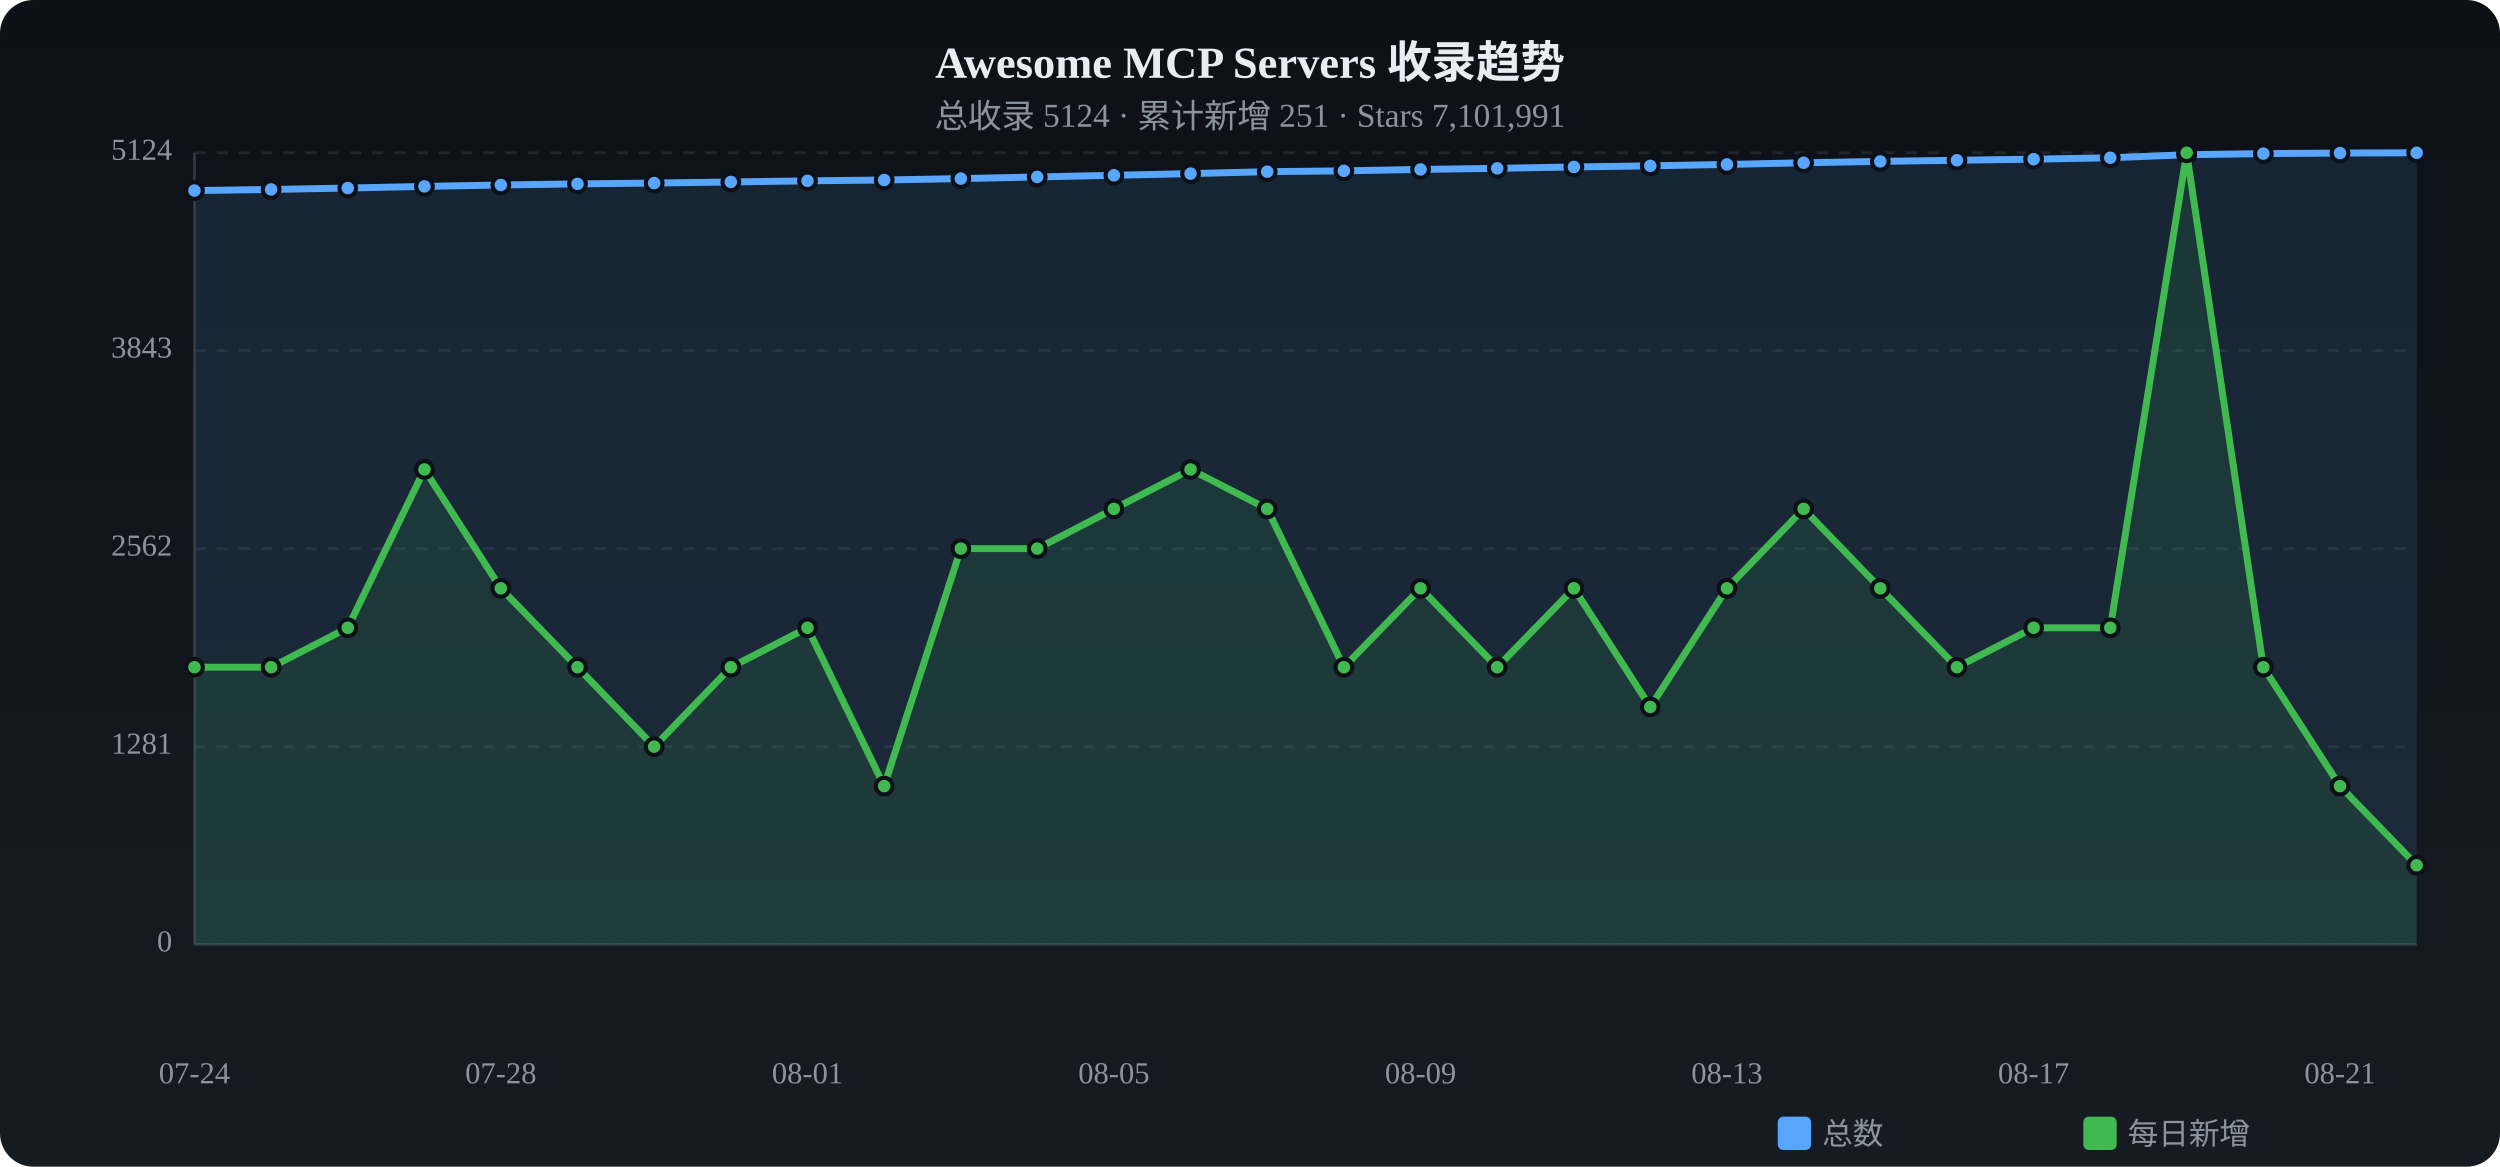
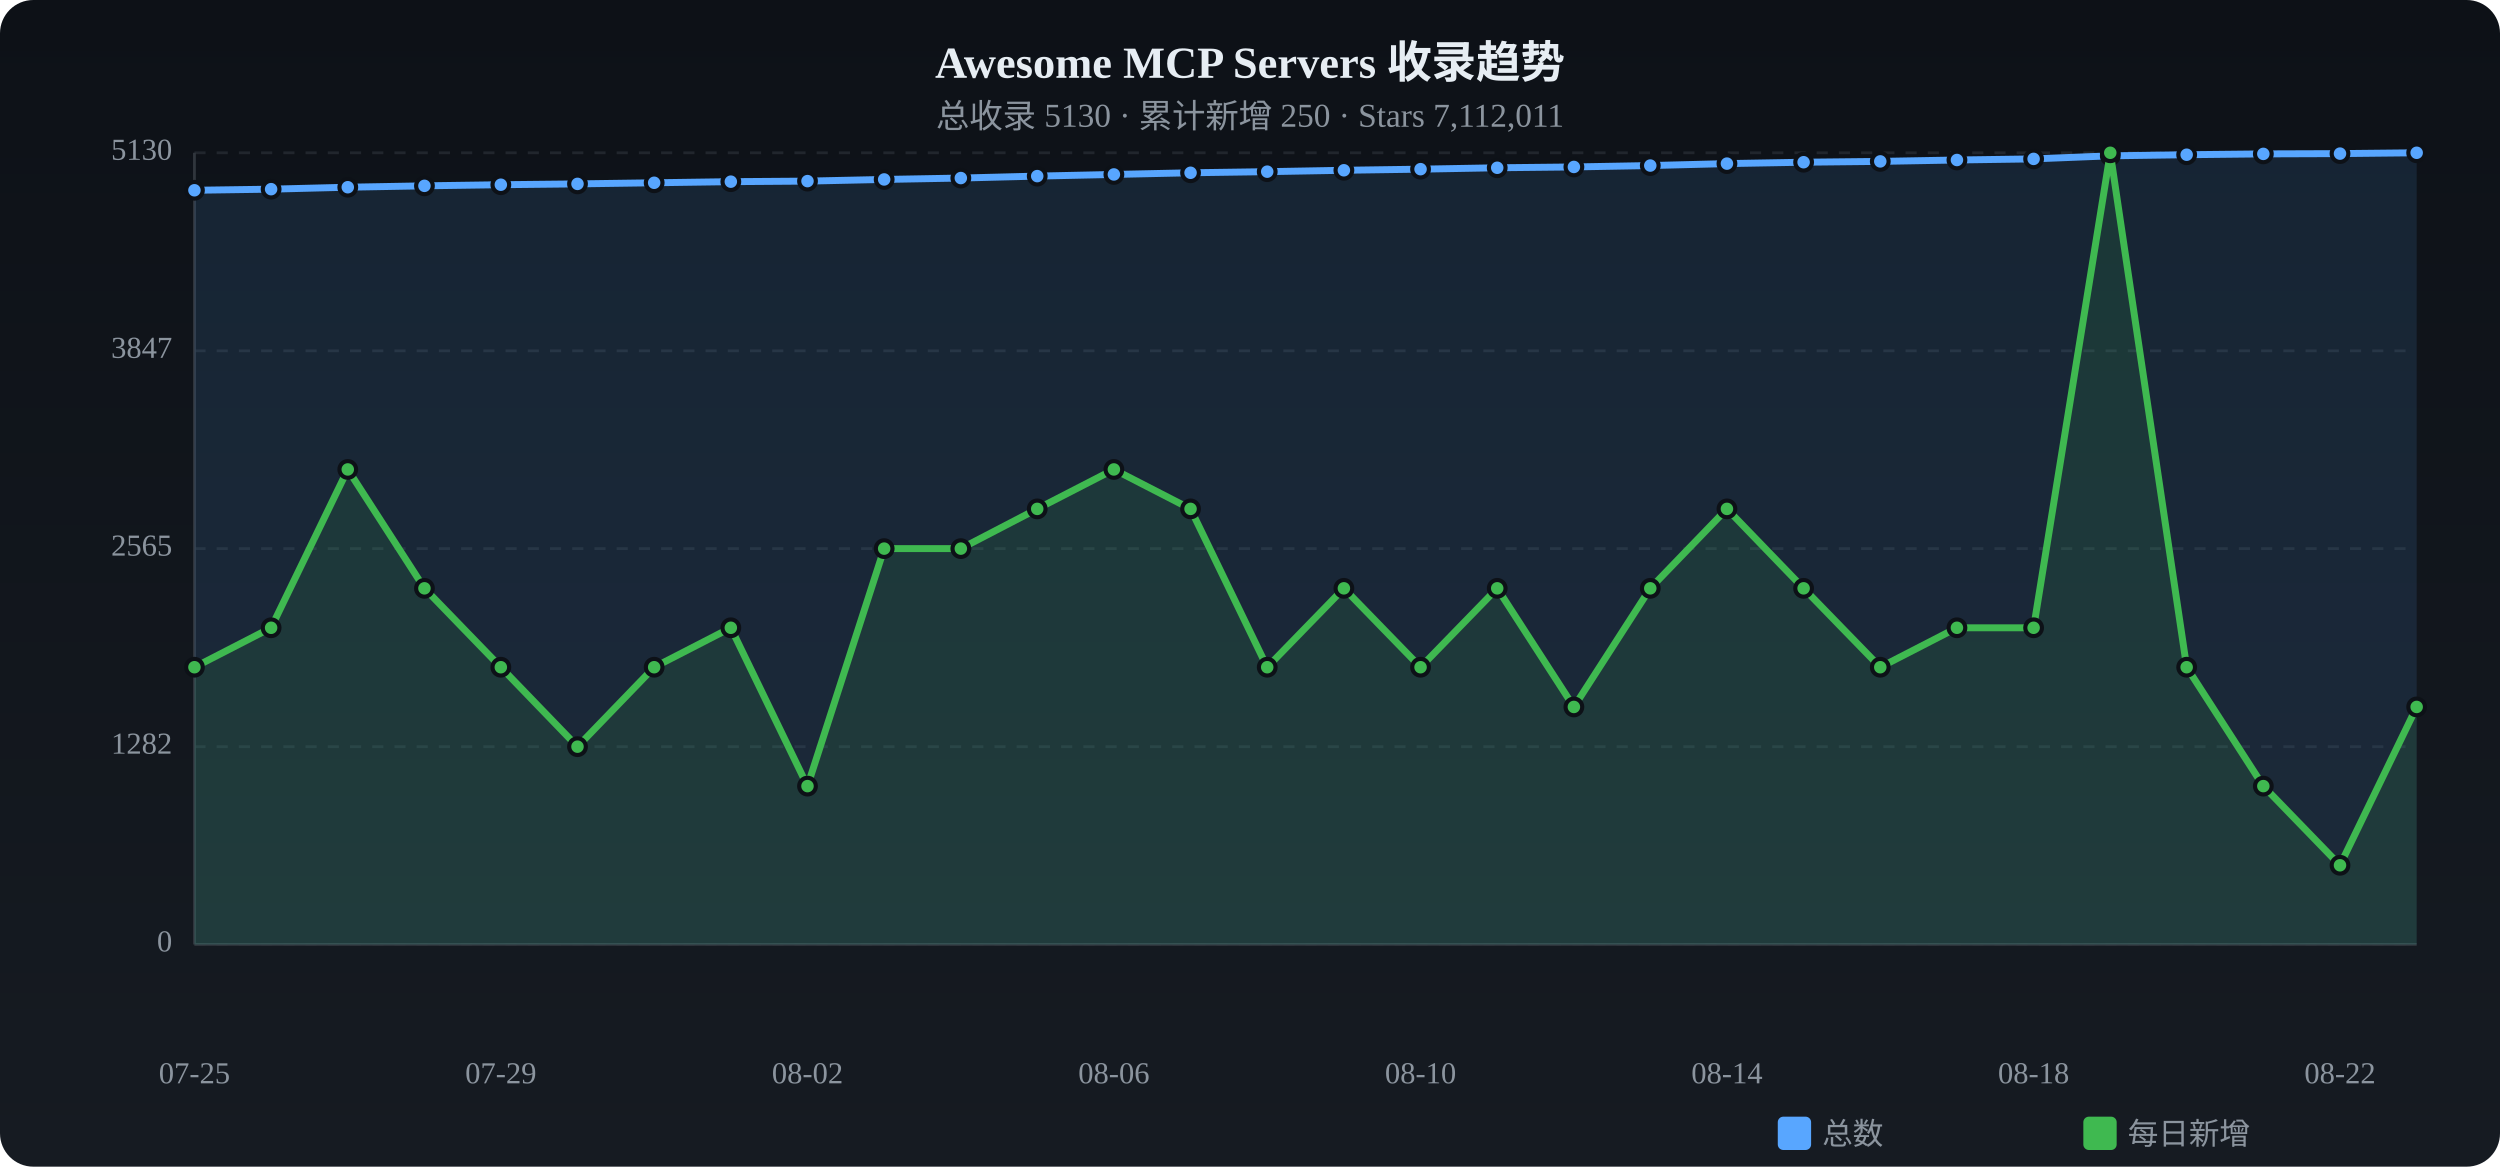
<svg xmlns="http://www.w3.org/2000/svg" viewBox="0 0 900 420" width="900" height="420">
  <defs>
    <linearGradient id="tbg" x1="0%" y1="0%" x2="0%" y2="100%">
      <stop offset="0%" stop-color="#0d1117" />
      <stop offset="100%" stop-color="#161b22" />
    </linearGradient>
  </defs>
  <rect width="900" height="420" rx="12" fill="url(#tbg)" />
  <text x="450.0" y="28" text-anchor="middle" fill="#e6edf3" font-size="16" font-weight="bold">Awesome MCP Servers 收录趋势</text>
-   <text x="450.0" y="46" text-anchor="middle" fill="#8b949e" font-size="12">总收录 5124 · 累计新增 251 · Stars 7,101,991</text>
+   <text x="450.0" y="46" text-anchor="middle" fill="#8b949e" font-size="12">总收录 5130 · 累计新增 250 · Stars 7,112,011</text>
  <text x="62" y="340.0" text-anchor="end" fill="#8b949e" font-size="11" dominant-baseline="middle">0</text>
  <line x1="70" y1="340.0" x2="870" y2="340.0" stroke="#21262d" stroke-dasharray="4 4" />
-   <text x="62" y="268.8" text-anchor="end" fill="#8b949e" font-size="11" dominant-baseline="middle">1281</text>
+   <text x="62" y="268.8" text-anchor="end" fill="#8b949e" font-size="11" dominant-baseline="middle">1282</text>
  <line x1="70" y1="268.8" x2="870" y2="268.8" stroke="#21262d" stroke-dasharray="4 4" />
-   <text x="62" y="197.5" text-anchor="end" fill="#8b949e" font-size="11" dominant-baseline="middle">2562</text>
+   <text x="62" y="197.5" text-anchor="end" fill="#8b949e" font-size="11" dominant-baseline="middle">2565</text>
  <line x1="70" y1="197.5" x2="870" y2="197.5" stroke="#21262d" stroke-dasharray="4 4" />
-   <text x="62" y="126.2" text-anchor="end" fill="#8b949e" font-size="11" dominant-baseline="middle">3843</text>
-   <line x1="70" y1="126.2" x2="870" y2="126.2" stroke="#21262d" stroke-dasharray="4 4" />
-   <text x="62" y="55.0" text-anchor="end" fill="#8b949e" font-size="11" dominant-baseline="middle">5124</text>
+   <text x="62" y="126.3" text-anchor="end" fill="#8b949e" font-size="11" dominant-baseline="middle">3847</text>
+   <line x1="70" y1="126.3" x2="870" y2="126.3" stroke="#21262d" stroke-dasharray="4 4" />
+   <text x="62" y="55.0" text-anchor="end" fill="#8b949e" font-size="11" dominant-baseline="middle">5130</text>
  <line x1="70" y1="55.0" x2="870" y2="55.0" stroke="#21262d" stroke-dasharray="4 4" />
  <line x1="70" y1="55" x2="70" y2="340" stroke="#30363d" />
  <line x1="70" y1="340" x2="870" y2="340" stroke="#30363d" />
-   <path d="M70.0,68.6 L97.6,68.2 L125.2,67.7 L152.8,67.1 L180.3,66.6 L207.9,66.2 L235.5,65.9 L263.1,65.5 L290.7,65.1 L318.3,64.8 L345.9,64.3 L373.4,63.7 L401.0,63.1 L428.6,62.5 L456.2,61.8 L483.8,61.5 L511.4,61.0 L539.0,60.6 L566.6,60.1 L594.1,59.7 L621.7,59.2 L649.3,58.6 L676.9,58.1 L704.5,57.7 L732.1,57.3 L759.7,56.8 L787.2,55.7 L814.8,55.3 L842.4,55.1 L870.0,55.0 L870.0,340 L70.0,340 Z" fill="#58a6ff" opacity="0.12" />
-   <polyline points="70.0,68.6 97.6,68.2 125.2,67.7 152.8,67.1 180.3,66.6 207.9,66.2 235.5,65.9 263.1,65.5 290.7,65.1 318.3,64.8 345.9,64.3 373.4,63.7 401.0,63.1 428.6,62.5 456.2,61.8 483.8,61.5 511.4,61.0 539.0,60.6 566.6,60.1 594.1,59.7 621.7,59.2 649.3,58.6 676.9,58.1 704.5,57.7 732.1,57.3 759.7,56.8 787.2,55.7 814.8,55.3 842.4,55.1 870.0,55.0" fill="none" stroke="#58a6ff" stroke-width="2.5" stroke-linecap="round" stroke-linejoin="round" />
-   <circle cx="70.0" cy="68.6" r="3" fill="#58a6ff" stroke="#0d1117" stroke-width="1.5" />
-   <circle cx="97.6" cy="68.2" r="3" fill="#58a6ff" stroke="#0d1117" stroke-width="1.5" />
-   <circle cx="125.2" cy="67.7" r="3" fill="#58a6ff" stroke="#0d1117" stroke-width="1.5" />
-   <circle cx="152.8" cy="67.1" r="3" fill="#58a6ff" stroke="#0d1117" stroke-width="1.5" />
-   <circle cx="180.3" cy="66.6" r="3" fill="#58a6ff" stroke="#0d1117" stroke-width="1.5" />
+   <path d="M70.0,68.5 L97.6,68.1 L125.2,67.4 L152.8,66.9 L180.3,66.5 L207.9,66.2 L235.5,65.8 L263.1,65.4 L290.7,65.2 L318.3,64.6 L345.9,64.1 L373.4,63.4 L401.0,62.8 L428.6,62.2 L456.2,61.8 L483.8,61.3 L511.4,60.9 L539.0,60.4 L566.6,60.1 L594.1,59.6 L621.7,58.9 L649.3,58.4 L676.9,58.1 L704.5,57.6 L732.1,57.2 L759.7,56.1 L787.2,55.7 L814.8,55.4 L842.4,55.3 L870.0,55.0 L870.0,340 L70.0,340 Z" fill="#58a6ff" opacity="0.12" />
+   <polyline points="70.0,68.5 97.6,68.1 125.2,67.4 152.8,66.9 180.3,66.5 207.9,66.2 235.5,65.8 263.1,65.4 290.7,65.2 318.3,64.6 345.9,64.1 373.4,63.4 401.0,62.8 428.6,62.2 456.2,61.8 483.8,61.3 511.4,60.9 539.0,60.4 566.6,60.1 594.1,59.6 621.7,58.9 649.3,58.4 676.9,58.1 704.5,57.6 732.1,57.2 759.7,56.1 787.2,55.7 814.8,55.4 842.4,55.3 870.0,55.0" fill="none" stroke="#58a6ff" stroke-width="2.5" stroke-linecap="round" stroke-linejoin="round" />
+   <circle cx="70.0" cy="68.5" r="3" fill="#58a6ff" stroke="#0d1117" stroke-width="1.5" />
+   <circle cx="97.6" cy="68.1" r="3" fill="#58a6ff" stroke="#0d1117" stroke-width="1.5" />
+   <circle cx="125.2" cy="67.4" r="3" fill="#58a6ff" stroke="#0d1117" stroke-width="1.5" />
+   <circle cx="152.8" cy="66.9" r="3" fill="#58a6ff" stroke="#0d1117" stroke-width="1.5" />
+   <circle cx="180.3" cy="66.5" r="3" fill="#58a6ff" stroke="#0d1117" stroke-width="1.5" />
  <circle cx="207.9" cy="66.2" r="3" fill="#58a6ff" stroke="#0d1117" stroke-width="1.5" />
-   <circle cx="235.5" cy="65.9" r="3" fill="#58a6ff" stroke="#0d1117" stroke-width="1.5" />
-   <circle cx="263.1" cy="65.5" r="3" fill="#58a6ff" stroke="#0d1117" stroke-width="1.5" />
-   <circle cx="290.7" cy="65.1" r="3" fill="#58a6ff" stroke="#0d1117" stroke-width="1.5" />
-   <circle cx="318.3" cy="64.8" r="3" fill="#58a6ff" stroke="#0d1117" stroke-width="1.5" />
-   <circle cx="345.9" cy="64.3" r="3" fill="#58a6ff" stroke="#0d1117" stroke-width="1.5" />
-   <circle cx="373.4" cy="63.7" r="3" fill="#58a6ff" stroke="#0d1117" stroke-width="1.5" />
-   <circle cx="401.0" cy="63.1" r="3" fill="#58a6ff" stroke="#0d1117" stroke-width="1.5" />
-   <circle cx="428.6" cy="62.5" r="3" fill="#58a6ff" stroke="#0d1117" stroke-width="1.5" />
+   <circle cx="235.5" cy="65.8" r="3" fill="#58a6ff" stroke="#0d1117" stroke-width="1.5" />
+   <circle cx="263.1" cy="65.4" r="3" fill="#58a6ff" stroke="#0d1117" stroke-width="1.5" />
+   <circle cx="290.7" cy="65.2" r="3" fill="#58a6ff" stroke="#0d1117" stroke-width="1.5" />
+   <circle cx="318.3" cy="64.6" r="3" fill="#58a6ff" stroke="#0d1117" stroke-width="1.5" />
+   <circle cx="345.9" cy="64.1" r="3" fill="#58a6ff" stroke="#0d1117" stroke-width="1.5" />
+   <circle cx="373.4" cy="63.4" r="3" fill="#58a6ff" stroke="#0d1117" stroke-width="1.5" />
+   <circle cx="401.0" cy="62.8" r="3" fill="#58a6ff" stroke="#0d1117" stroke-width="1.5" />
+   <circle cx="428.6" cy="62.2" r="3" fill="#58a6ff" stroke="#0d1117" stroke-width="1.5" />
  <circle cx="456.2" cy="61.8" r="3" fill="#58a6ff" stroke="#0d1117" stroke-width="1.5" />
-   <circle cx="483.8" cy="61.5" r="3" fill="#58a6ff" stroke="#0d1117" stroke-width="1.5" />
-   <circle cx="511.4" cy="61.0" r="3" fill="#58a6ff" stroke="#0d1117" stroke-width="1.5" />
-   <circle cx="539.0" cy="60.6" r="3" fill="#58a6ff" stroke="#0d1117" stroke-width="1.5" />
+   <circle cx="483.8" cy="61.3" r="3" fill="#58a6ff" stroke="#0d1117" stroke-width="1.5" />
+   <circle cx="511.4" cy="60.9" r="3" fill="#58a6ff" stroke="#0d1117" stroke-width="1.5" />
+   <circle cx="539.0" cy="60.4" r="3" fill="#58a6ff" stroke="#0d1117" stroke-width="1.5" />
  <circle cx="566.6" cy="60.1" r="3" fill="#58a6ff" stroke="#0d1117" stroke-width="1.5" />
-   <circle cx="594.1" cy="59.7" r="3" fill="#58a6ff" stroke="#0d1117" stroke-width="1.5" />
-   <circle cx="621.7" cy="59.2" r="3" fill="#58a6ff" stroke="#0d1117" stroke-width="1.5" />
-   <circle cx="649.3" cy="58.6" r="3" fill="#58a6ff" stroke="#0d1117" stroke-width="1.5" />
+   <circle cx="594.1" cy="59.6" r="3" fill="#58a6ff" stroke="#0d1117" stroke-width="1.5" />
+   <circle cx="621.7" cy="58.9" r="3" fill="#58a6ff" stroke="#0d1117" stroke-width="1.5" />
+   <circle cx="649.3" cy="58.4" r="3" fill="#58a6ff" stroke="#0d1117" stroke-width="1.5" />
  <circle cx="676.9" cy="58.1" r="3" fill="#58a6ff" stroke="#0d1117" stroke-width="1.5" />
-   <circle cx="704.5" cy="57.7" r="3" fill="#58a6ff" stroke="#0d1117" stroke-width="1.5" />
-   <circle cx="732.1" cy="57.3" r="3" fill="#58a6ff" stroke="#0d1117" stroke-width="1.5" />
-   <circle cx="759.7" cy="56.8" r="3" fill="#58a6ff" stroke="#0d1117" stroke-width="1.5" />
+   <circle cx="704.5" cy="57.6" r="3" fill="#58a6ff" stroke="#0d1117" stroke-width="1.5" />
+   <circle cx="732.1" cy="57.2" r="3" fill="#58a6ff" stroke="#0d1117" stroke-width="1.5" />
+   <circle cx="759.7" cy="56.1" r="3" fill="#58a6ff" stroke="#0d1117" stroke-width="1.5" />
  <circle cx="787.2" cy="55.7" r="3" fill="#58a6ff" stroke="#0d1117" stroke-width="1.5" />
-   <circle cx="814.8" cy="55.3" r="3" fill="#58a6ff" stroke="#0d1117" stroke-width="1.5" />
-   <circle cx="842.4" cy="55.1" r="3" fill="#58a6ff" stroke="#0d1117" stroke-width="1.5" />
+   <circle cx="814.8" cy="55.4" r="3" fill="#58a6ff" stroke="#0d1117" stroke-width="1.5" />
+   <circle cx="842.4" cy="55.3" r="3" fill="#58a6ff" stroke="#0d1117" stroke-width="1.5" />
  <circle cx="870.0" cy="55.0" r="3" fill="#58a6ff" stroke="#0d1117" stroke-width="1.5" />
-   <path d="M70.0,240.2 L97.6,240.2 L125.2,226.0 L152.8,169.0 L180.3,211.8 L207.9,240.2 L235.5,268.8 L263.1,240.2 L290.7,226.0 L318.3,283.0 L345.9,197.5 L373.4,197.5 L401.0,183.2 L428.6,169.0 L456.2,183.2 L483.8,240.2 L511.4,211.8 L539.0,240.2 L566.6,211.8 L594.1,254.5 L621.7,211.8 L649.3,183.2 L676.9,211.8 L704.5,240.2 L732.1,226.0 L759.7,226.0 L787.2,55.0 L814.8,240.2 L842.4,283.0 L870.0,311.5 L870.0,340 L70.0,340 Z" fill="#3fb950" opacity="0.12" />
-   <polyline points="70.0,240.2 97.6,240.2 125.2,226.0 152.8,169.0 180.3,211.8 207.9,240.2 235.5,268.8 263.1,240.2 290.7,226.0 318.3,283.0 345.9,197.5 373.4,197.5 401.0,183.2 428.6,169.0 456.2,183.2 483.8,240.2 511.4,211.8 539.0,240.2 566.6,211.8 594.1,254.5 621.7,211.8 649.3,183.2 676.9,211.8 704.5,240.2 732.1,226.0 759.7,226.0 787.2,55.0 814.8,240.2 842.4,283.0 870.0,311.5" fill="none" stroke="#3fb950" stroke-width="2.5" stroke-linecap="round" stroke-linejoin="round" />
+   <path d="M70.0,240.2 L97.6,226.0 L125.2,169.0 L152.8,211.8 L180.3,240.2 L207.9,268.8 L235.5,240.2 L263.1,226.0 L290.7,283.0 L318.3,197.5 L345.9,197.5 L373.4,183.2 L401.0,169.0 L428.6,183.2 L456.2,240.2 L483.8,211.8 L511.4,240.2 L539.0,211.8 L566.6,254.5 L594.1,211.8 L621.7,183.2 L649.3,211.8 L676.9,240.2 L704.5,226.0 L732.1,226.0 L759.7,55.0 L787.2,240.2 L814.8,283.0 L842.4,311.5 L870.0,254.5 L870.0,340 L70.0,340 Z" fill="#3fb950" opacity="0.12" />
+   <polyline points="70.0,240.2 97.6,226.0 125.2,169.0 152.8,211.8 180.3,240.2 207.9,268.8 235.5,240.2 263.1,226.0 290.7,283.0 318.3,197.5 345.9,197.5 373.4,183.2 401.0,169.0 428.6,183.2 456.2,240.2 483.8,211.8 511.4,240.2 539.0,211.8 566.6,254.5 594.1,211.8 621.7,183.2 649.3,211.8 676.9,240.2 704.5,226.0 732.1,226.0 759.7,55.0 787.2,240.2 814.8,283.0 842.4,311.5 870.0,254.5" fill="none" stroke="#3fb950" stroke-width="2.5" stroke-linecap="round" stroke-linejoin="round" />
  <circle cx="70.0" cy="240.2" r="3" fill="#3fb950" stroke="#0d1117" stroke-width="1.5" />
-   <circle cx="97.6" cy="240.2" r="3" fill="#3fb950" stroke="#0d1117" stroke-width="1.5" />
-   <circle cx="125.2" cy="226.0" r="3" fill="#3fb950" stroke="#0d1117" stroke-width="1.5" />
-   <circle cx="152.8" cy="169.0" r="3" fill="#3fb950" stroke="#0d1117" stroke-width="1.5" />
-   <circle cx="180.3" cy="211.8" r="3" fill="#3fb950" stroke="#0d1117" stroke-width="1.5" />
-   <circle cx="207.9" cy="240.2" r="3" fill="#3fb950" stroke="#0d1117" stroke-width="1.5" />
-   <circle cx="235.5" cy="268.8" r="3" fill="#3fb950" stroke="#0d1117" stroke-width="1.5" />
-   <circle cx="263.1" cy="240.2" r="3" fill="#3fb950" stroke="#0d1117" stroke-width="1.5" />
-   <circle cx="290.7" cy="226.0" r="3" fill="#3fb950" stroke="#0d1117" stroke-width="1.5" />
-   <circle cx="318.3" cy="283.0" r="3" fill="#3fb950" stroke="#0d1117" stroke-width="1.5" />
+   <circle cx="97.6" cy="226.0" r="3" fill="#3fb950" stroke="#0d1117" stroke-width="1.5" />
+   <circle cx="125.2" cy="169.0" r="3" fill="#3fb950" stroke="#0d1117" stroke-width="1.5" />
+   <circle cx="152.8" cy="211.8" r="3" fill="#3fb950" stroke="#0d1117" stroke-width="1.5" />
+   <circle cx="180.3" cy="240.2" r="3" fill="#3fb950" stroke="#0d1117" stroke-width="1.5" />
+   <circle cx="207.9" cy="268.8" r="3" fill="#3fb950" stroke="#0d1117" stroke-width="1.5" />
+   <circle cx="235.5" cy="240.2" r="3" fill="#3fb950" stroke="#0d1117" stroke-width="1.5" />
+   <circle cx="263.1" cy="226.0" r="3" fill="#3fb950" stroke="#0d1117" stroke-width="1.5" />
+   <circle cx="290.7" cy="283.0" r="3" fill="#3fb950" stroke="#0d1117" stroke-width="1.5" />
+   <circle cx="318.3" cy="197.5" r="3" fill="#3fb950" stroke="#0d1117" stroke-width="1.5" />
  <circle cx="345.9" cy="197.5" r="3" fill="#3fb950" stroke="#0d1117" stroke-width="1.5" />
-   <circle cx="373.4" cy="197.5" r="3" fill="#3fb950" stroke="#0d1117" stroke-width="1.5" />
-   <circle cx="401.0" cy="183.2" r="3" fill="#3fb950" stroke="#0d1117" stroke-width="1.5" />
-   <circle cx="428.6" cy="169.0" r="3" fill="#3fb950" stroke="#0d1117" stroke-width="1.5" />
-   <circle cx="456.2" cy="183.2" r="3" fill="#3fb950" stroke="#0d1117" stroke-width="1.5" />
-   <circle cx="483.8" cy="240.2" r="3" fill="#3fb950" stroke="#0d1117" stroke-width="1.5" />
-   <circle cx="511.4" cy="211.8" r="3" fill="#3fb950" stroke="#0d1117" stroke-width="1.5" />
-   <circle cx="539.0" cy="240.2" r="3" fill="#3fb950" stroke="#0d1117" stroke-width="1.5" />
-   <circle cx="566.6" cy="211.8" r="3" fill="#3fb950" stroke="#0d1117" stroke-width="1.5" />
-   <circle cx="594.1" cy="254.5" r="3" fill="#3fb950" stroke="#0d1117" stroke-width="1.5" />
-   <circle cx="621.7" cy="211.8" r="3" fill="#3fb950" stroke="#0d1117" stroke-width="1.5" />
-   <circle cx="649.3" cy="183.2" r="3" fill="#3fb950" stroke="#0d1117" stroke-width="1.5" />
-   <circle cx="676.9" cy="211.8" r="3" fill="#3fb950" stroke="#0d1117" stroke-width="1.5" />
-   <circle cx="704.5" cy="240.2" r="3" fill="#3fb950" stroke="#0d1117" stroke-width="1.5" />
+   <circle cx="373.4" cy="183.2" r="3" fill="#3fb950" stroke="#0d1117" stroke-width="1.5" />
+   <circle cx="401.0" cy="169.0" r="3" fill="#3fb950" stroke="#0d1117" stroke-width="1.5" />
+   <circle cx="428.6" cy="183.2" r="3" fill="#3fb950" stroke="#0d1117" stroke-width="1.5" />
+   <circle cx="456.2" cy="240.2" r="3" fill="#3fb950" stroke="#0d1117" stroke-width="1.5" />
+   <circle cx="483.8" cy="211.8" r="3" fill="#3fb950" stroke="#0d1117" stroke-width="1.5" />
+   <circle cx="511.4" cy="240.2" r="3" fill="#3fb950" stroke="#0d1117" stroke-width="1.5" />
+   <circle cx="539.0" cy="211.8" r="3" fill="#3fb950" stroke="#0d1117" stroke-width="1.5" />
+   <circle cx="566.6" cy="254.5" r="3" fill="#3fb950" stroke="#0d1117" stroke-width="1.5" />
+   <circle cx="594.1" cy="211.8" r="3" fill="#3fb950" stroke="#0d1117" stroke-width="1.5" />
+   <circle cx="621.7" cy="183.2" r="3" fill="#3fb950" stroke="#0d1117" stroke-width="1.5" />
+   <circle cx="649.3" cy="211.8" r="3" fill="#3fb950" stroke="#0d1117" stroke-width="1.5" />
+   <circle cx="676.9" cy="240.2" r="3" fill="#3fb950" stroke="#0d1117" stroke-width="1.5" />
+   <circle cx="704.5" cy="226.0" r="3" fill="#3fb950" stroke="#0d1117" stroke-width="1.5" />
  <circle cx="732.1" cy="226.0" r="3" fill="#3fb950" stroke="#0d1117" stroke-width="1.5" />
-   <circle cx="759.7" cy="226.0" r="3" fill="#3fb950" stroke="#0d1117" stroke-width="1.5" />
-   <circle cx="787.2" cy="55.0" r="3" fill="#3fb950" stroke="#0d1117" stroke-width="1.5" />
-   <circle cx="814.8" cy="240.2" r="3" fill="#3fb950" stroke="#0d1117" stroke-width="1.5" />
-   <circle cx="842.4" cy="283.0" r="3" fill="#3fb950" stroke="#0d1117" stroke-width="1.5" />
-   <circle cx="870.0" cy="311.5" r="3" fill="#3fb950" stroke="#0d1117" stroke-width="1.5" />
-   <text x="70.0" y="390" text-anchor="middle" fill="#8b949e" font-size="11">07-24</text>
-   <text x="180.3" y="390" text-anchor="middle" fill="#8b949e" font-size="11">07-28</text>
-   <text x="290.7" y="390" text-anchor="middle" fill="#8b949e" font-size="11">08-01</text>
-   <text x="401.0" y="390" text-anchor="middle" fill="#8b949e" font-size="11">08-05</text>
-   <text x="511.4" y="390" text-anchor="middle" fill="#8b949e" font-size="11">08-09</text>
-   <text x="621.7" y="390" text-anchor="middle" fill="#8b949e" font-size="11">08-13</text>
-   <text x="732.1" y="390" text-anchor="middle" fill="#8b949e" font-size="11">08-17</text>
-   <text x="842.4" y="390" text-anchor="middle" fill="#8b949e" font-size="11">08-21</text>
+   <circle cx="759.7" cy="55.0" r="3" fill="#3fb950" stroke="#0d1117" stroke-width="1.5" />
+   <circle cx="787.2" cy="240.2" r="3" fill="#3fb950" stroke="#0d1117" stroke-width="1.5" />
+   <circle cx="814.8" cy="283.0" r="3" fill="#3fb950" stroke="#0d1117" stroke-width="1.5" />
+   <circle cx="842.4" cy="311.5" r="3" fill="#3fb950" stroke="#0d1117" stroke-width="1.5" />
+   <circle cx="870.0" cy="254.5" r="3" fill="#3fb950" stroke="#0d1117" stroke-width="1.5" />
+   <text x="70.0" y="390" text-anchor="middle" fill="#8b949e" font-size="11">07-25</text>
+   <text x="180.3" y="390" text-anchor="middle" fill="#8b949e" font-size="11">07-29</text>
+   <text x="290.7" y="390" text-anchor="middle" fill="#8b949e" font-size="11">08-02</text>
+   <text x="401.0" y="390" text-anchor="middle" fill="#8b949e" font-size="11">08-06</text>
+   <text x="511.4" y="390" text-anchor="middle" fill="#8b949e" font-size="11">08-10</text>
+   <text x="621.7" y="390" text-anchor="middle" fill="#8b949e" font-size="11">08-14</text>
+   <text x="732.1" y="390" text-anchor="middle" fill="#8b949e" font-size="11">08-18</text>
+   <text x="842.4" y="390" text-anchor="middle" fill="#8b949e" font-size="11">08-22</text>
  <rect x="640" y="402" width="12" height="12" rx="2" fill="#58a6ff" />
  <text x="656" y="412" fill="#8b949e" font-size="11">总数</text>
  <rect x="750" y="402" width="12" height="12" rx="2" fill="#3fb950" />
  <text x="766" y="412" fill="#8b949e" font-size="11">每日新增</text>
</svg>
